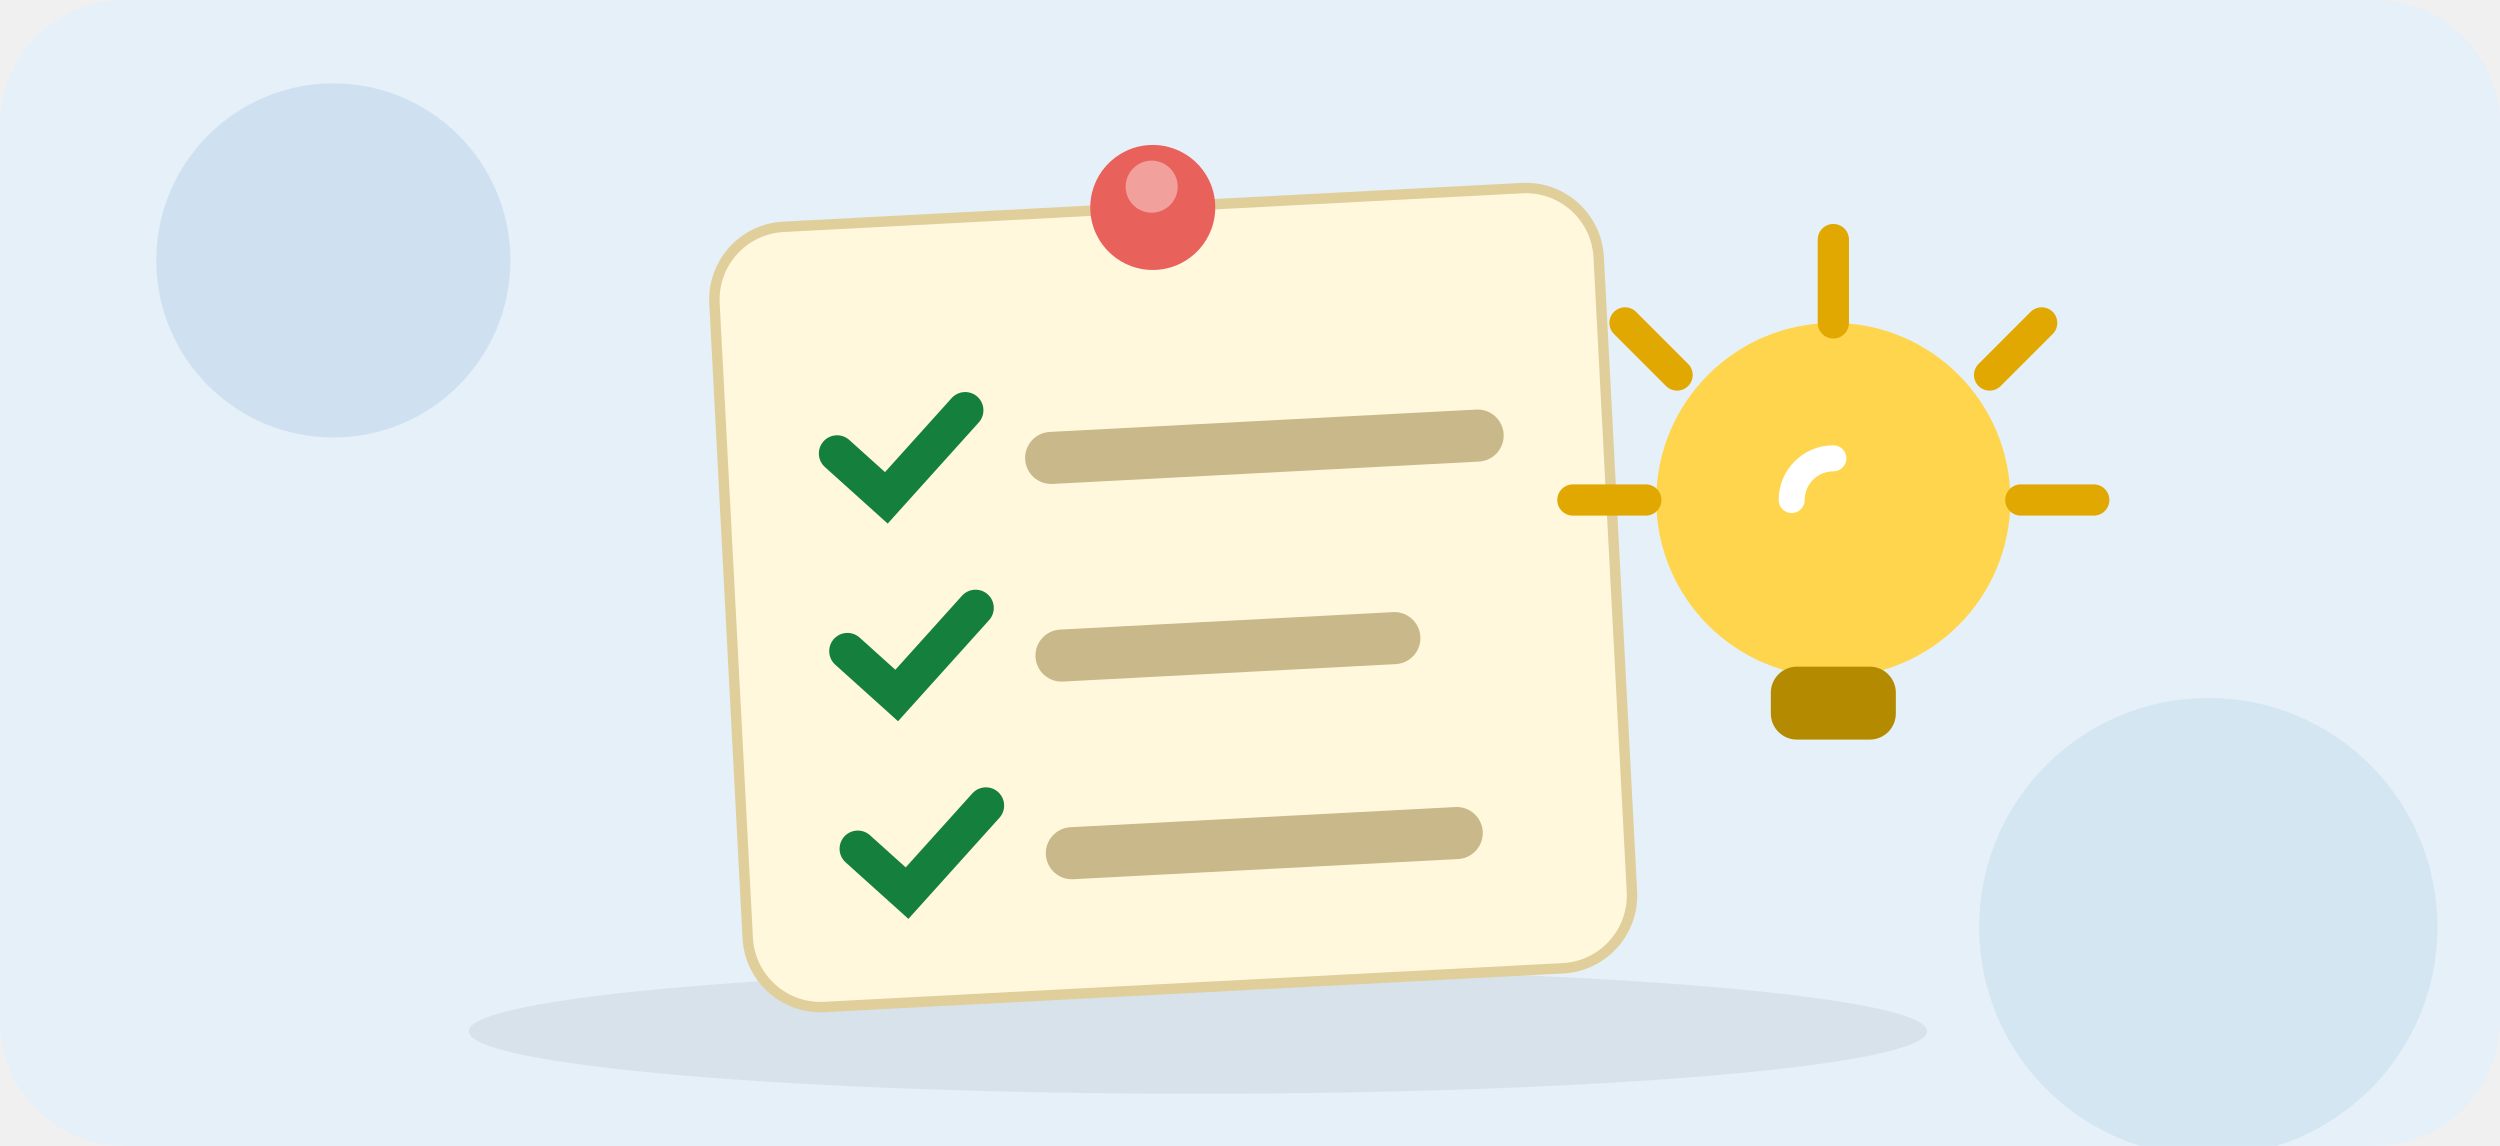
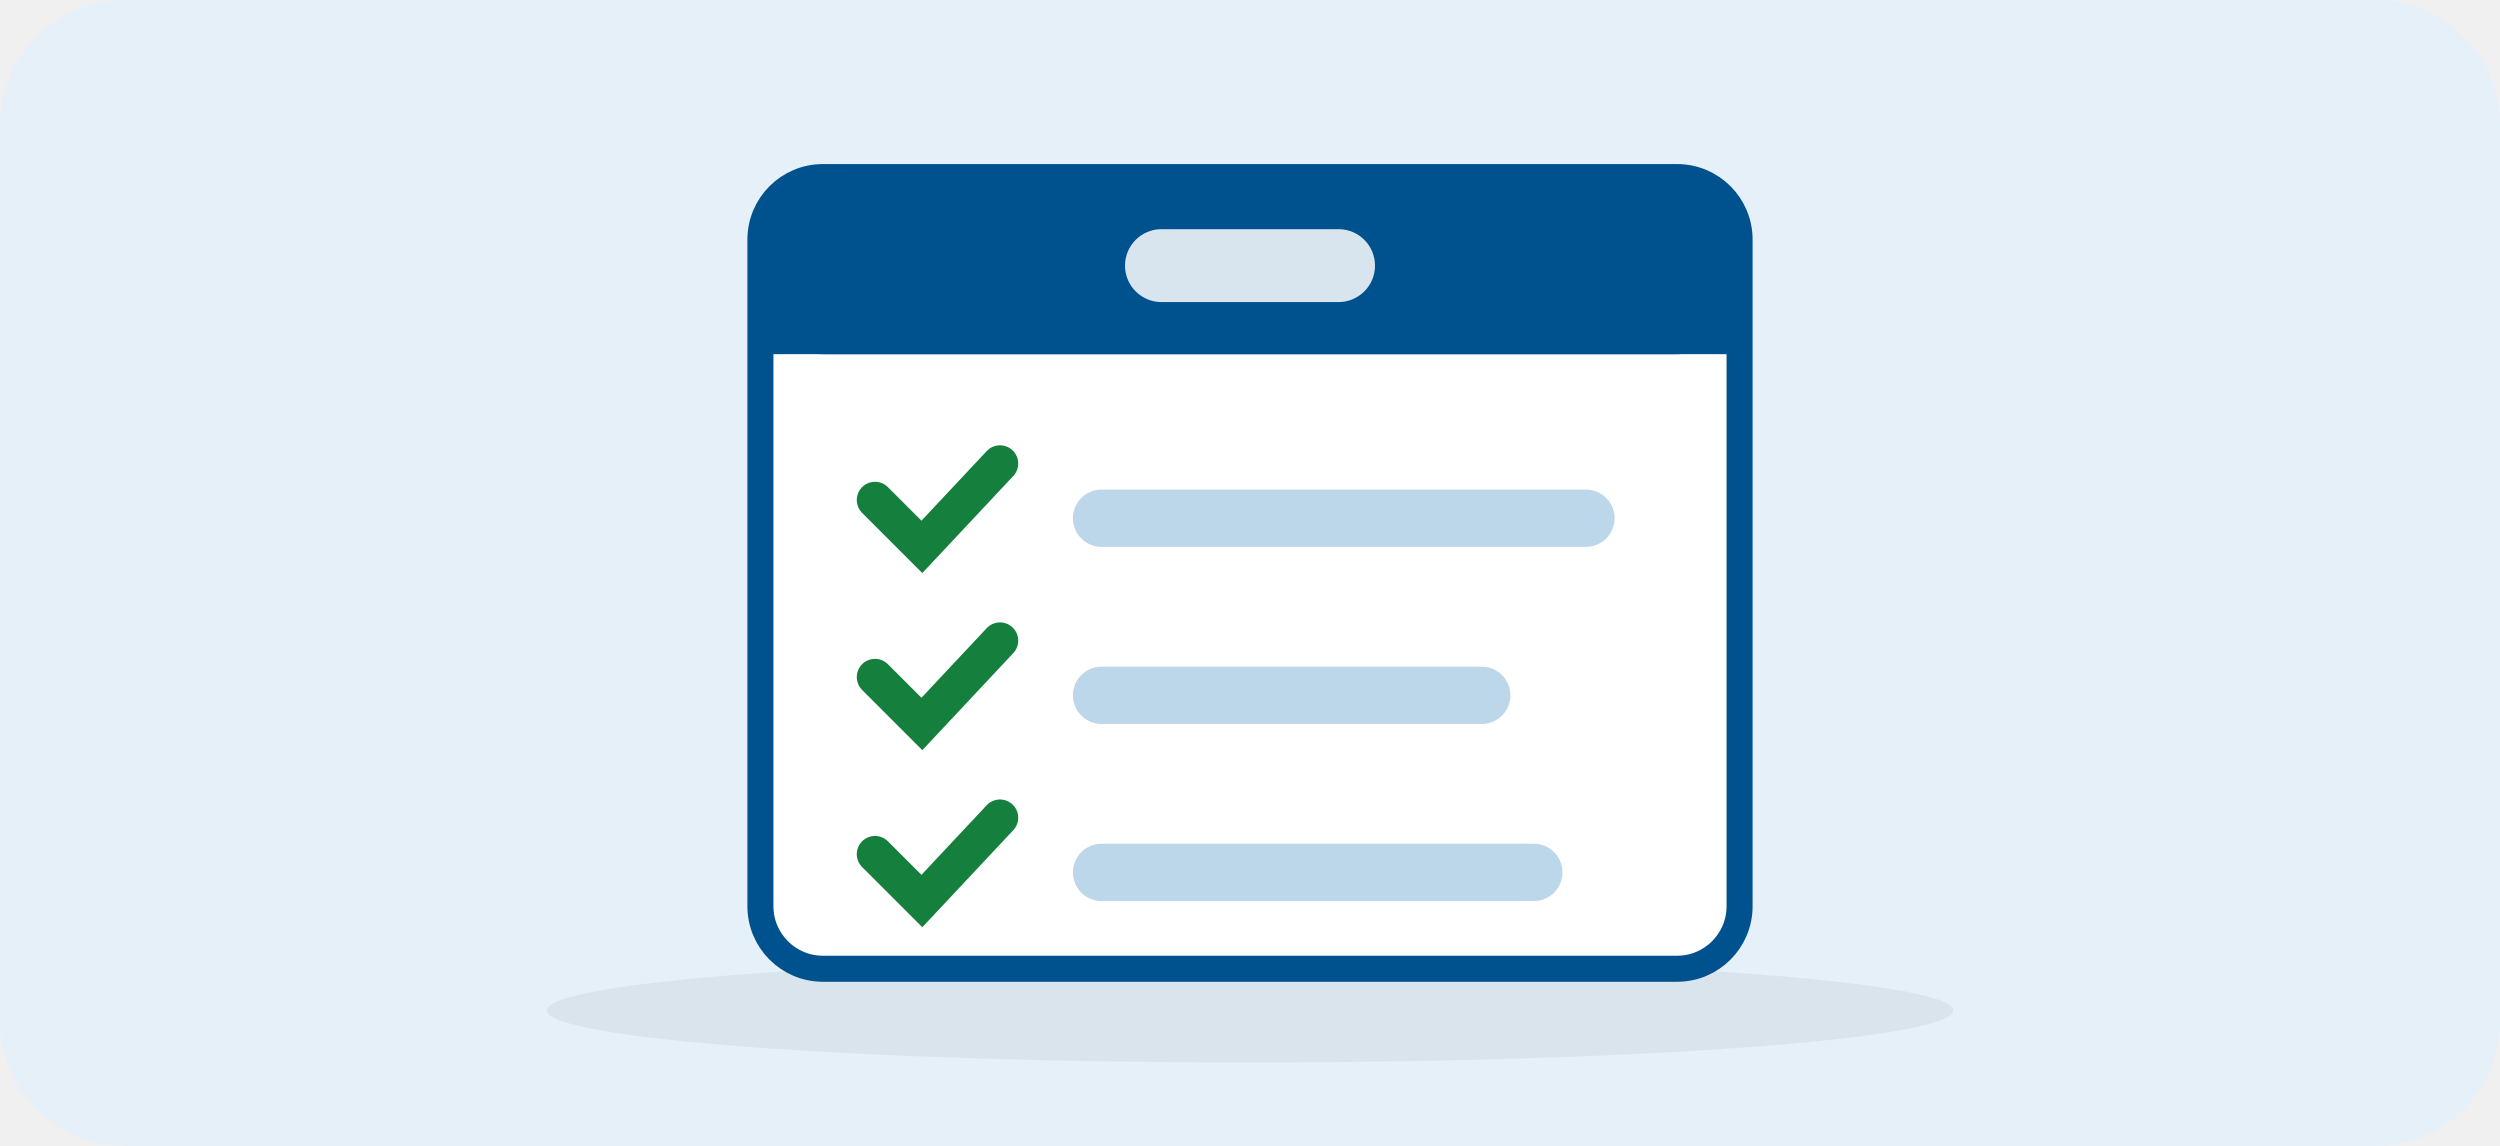
<svg xmlns="http://www.w3.org/2000/svg" viewBox="0 0 480 220" role="img" aria-hidden="true">
  <rect width="480" height="220" rx="24" fill="#e6f0f9" />
-   <circle cx="64" cy="50" r="34" fill="#bcd6ea" opacity="0.55" />
-   <circle cx="424" cy="178" r="44" fill="#bcd6ea" opacity="0.4" />
-   <ellipse cx="230" cy="198" rx="140" ry="12" fill="#16222e" opacity="0.07" />
-   <g transform="rotate(-3 220 110)">
-     <rect x="140" y="40" width="170" height="150" rx="14" fill="#fff8dc" stroke="#e0cf9a" stroke-width="2" />
-     <circle cx="225" cy="40" r="12" fill="#e8615a" />
-     <circle cx="225" cy="36" r="5" fill="#ffffff" opacity="0.4" />
-     <g stroke-linecap="round">
-       <path d="M162 84l9 9 16-16" fill="none" stroke="#15803d" stroke-width="7" />
-       <rect x="198" y="82" width="92" height="10" rx="5" fill="#c9b98a" />
-       <path d="M162 122l9 9 16-16" fill="none" stroke="#15803d" stroke-width="7" />
-       <rect x="198" y="120" width="74" height="10" rx="5" fill="#c9b98a" />
-       <path d="M162 160l9 9 16-16" fill="none" stroke="#15803d" stroke-width="7" />
-       <rect x="198" y="158" width="84" height="10" rx="5" fill="#c9b98a" />
-     </g>
+   <ellipse cx="240" cy="194" rx="135" ry="10" fill="#16222e" opacity="0.06" />
+   <rect x="146" y="34" width="188" height="152" rx="12" fill="#ffffff" stroke="#00528f" stroke-width="5" />
+   <rect x="146" y="34" width="188" height="34" rx="12" fill="#00528f" />
+   <rect x="146" y="51" width="188" height="17" fill="#00528f" />
+   <rect x="216" y="44" width="48" height="14" rx="7" fill="#ffffff" opacity="0.85" />
+   <g stroke-linecap="round">
+     <path d="M168 96l9 9 15-16" fill="none" stroke="#15803d" stroke-width="7" />
+     <rect x="206" y="94" width="104" height="11" rx="5.5" fill="#bcd6ea" />
+     <path d="M168 130l9 9 15-16" fill="none" stroke="#15803d" stroke-width="7" />
+     <rect x="206" y="128" width="84" height="11" rx="5.5" fill="#bcd6ea" />
+     <path d="M168 164l9 9 15-16" fill="none" stroke="#15803d" stroke-width="7" />
+     <rect x="206" y="162" width="94" height="11" rx="5.5" fill="#bcd6ea" />
  </g>
-   <circle cx="352" cy="96" r="34" fill="#ffd54d" />
-   <path d="M352 62V46M322 72l-10-10M382 72l10-10M316 96h-14M388 96h14" stroke="#e0a800" stroke-width="6" stroke-linecap="round" />
-   <rect x="340" y="128" width="24" height="14" rx="5" fill="#b48a00" />
-   <path d="M344 96a8 8 0 0 1 8-8" fill="none" stroke="#ffffff" stroke-width="5" stroke-linecap="round" />
</svg>
